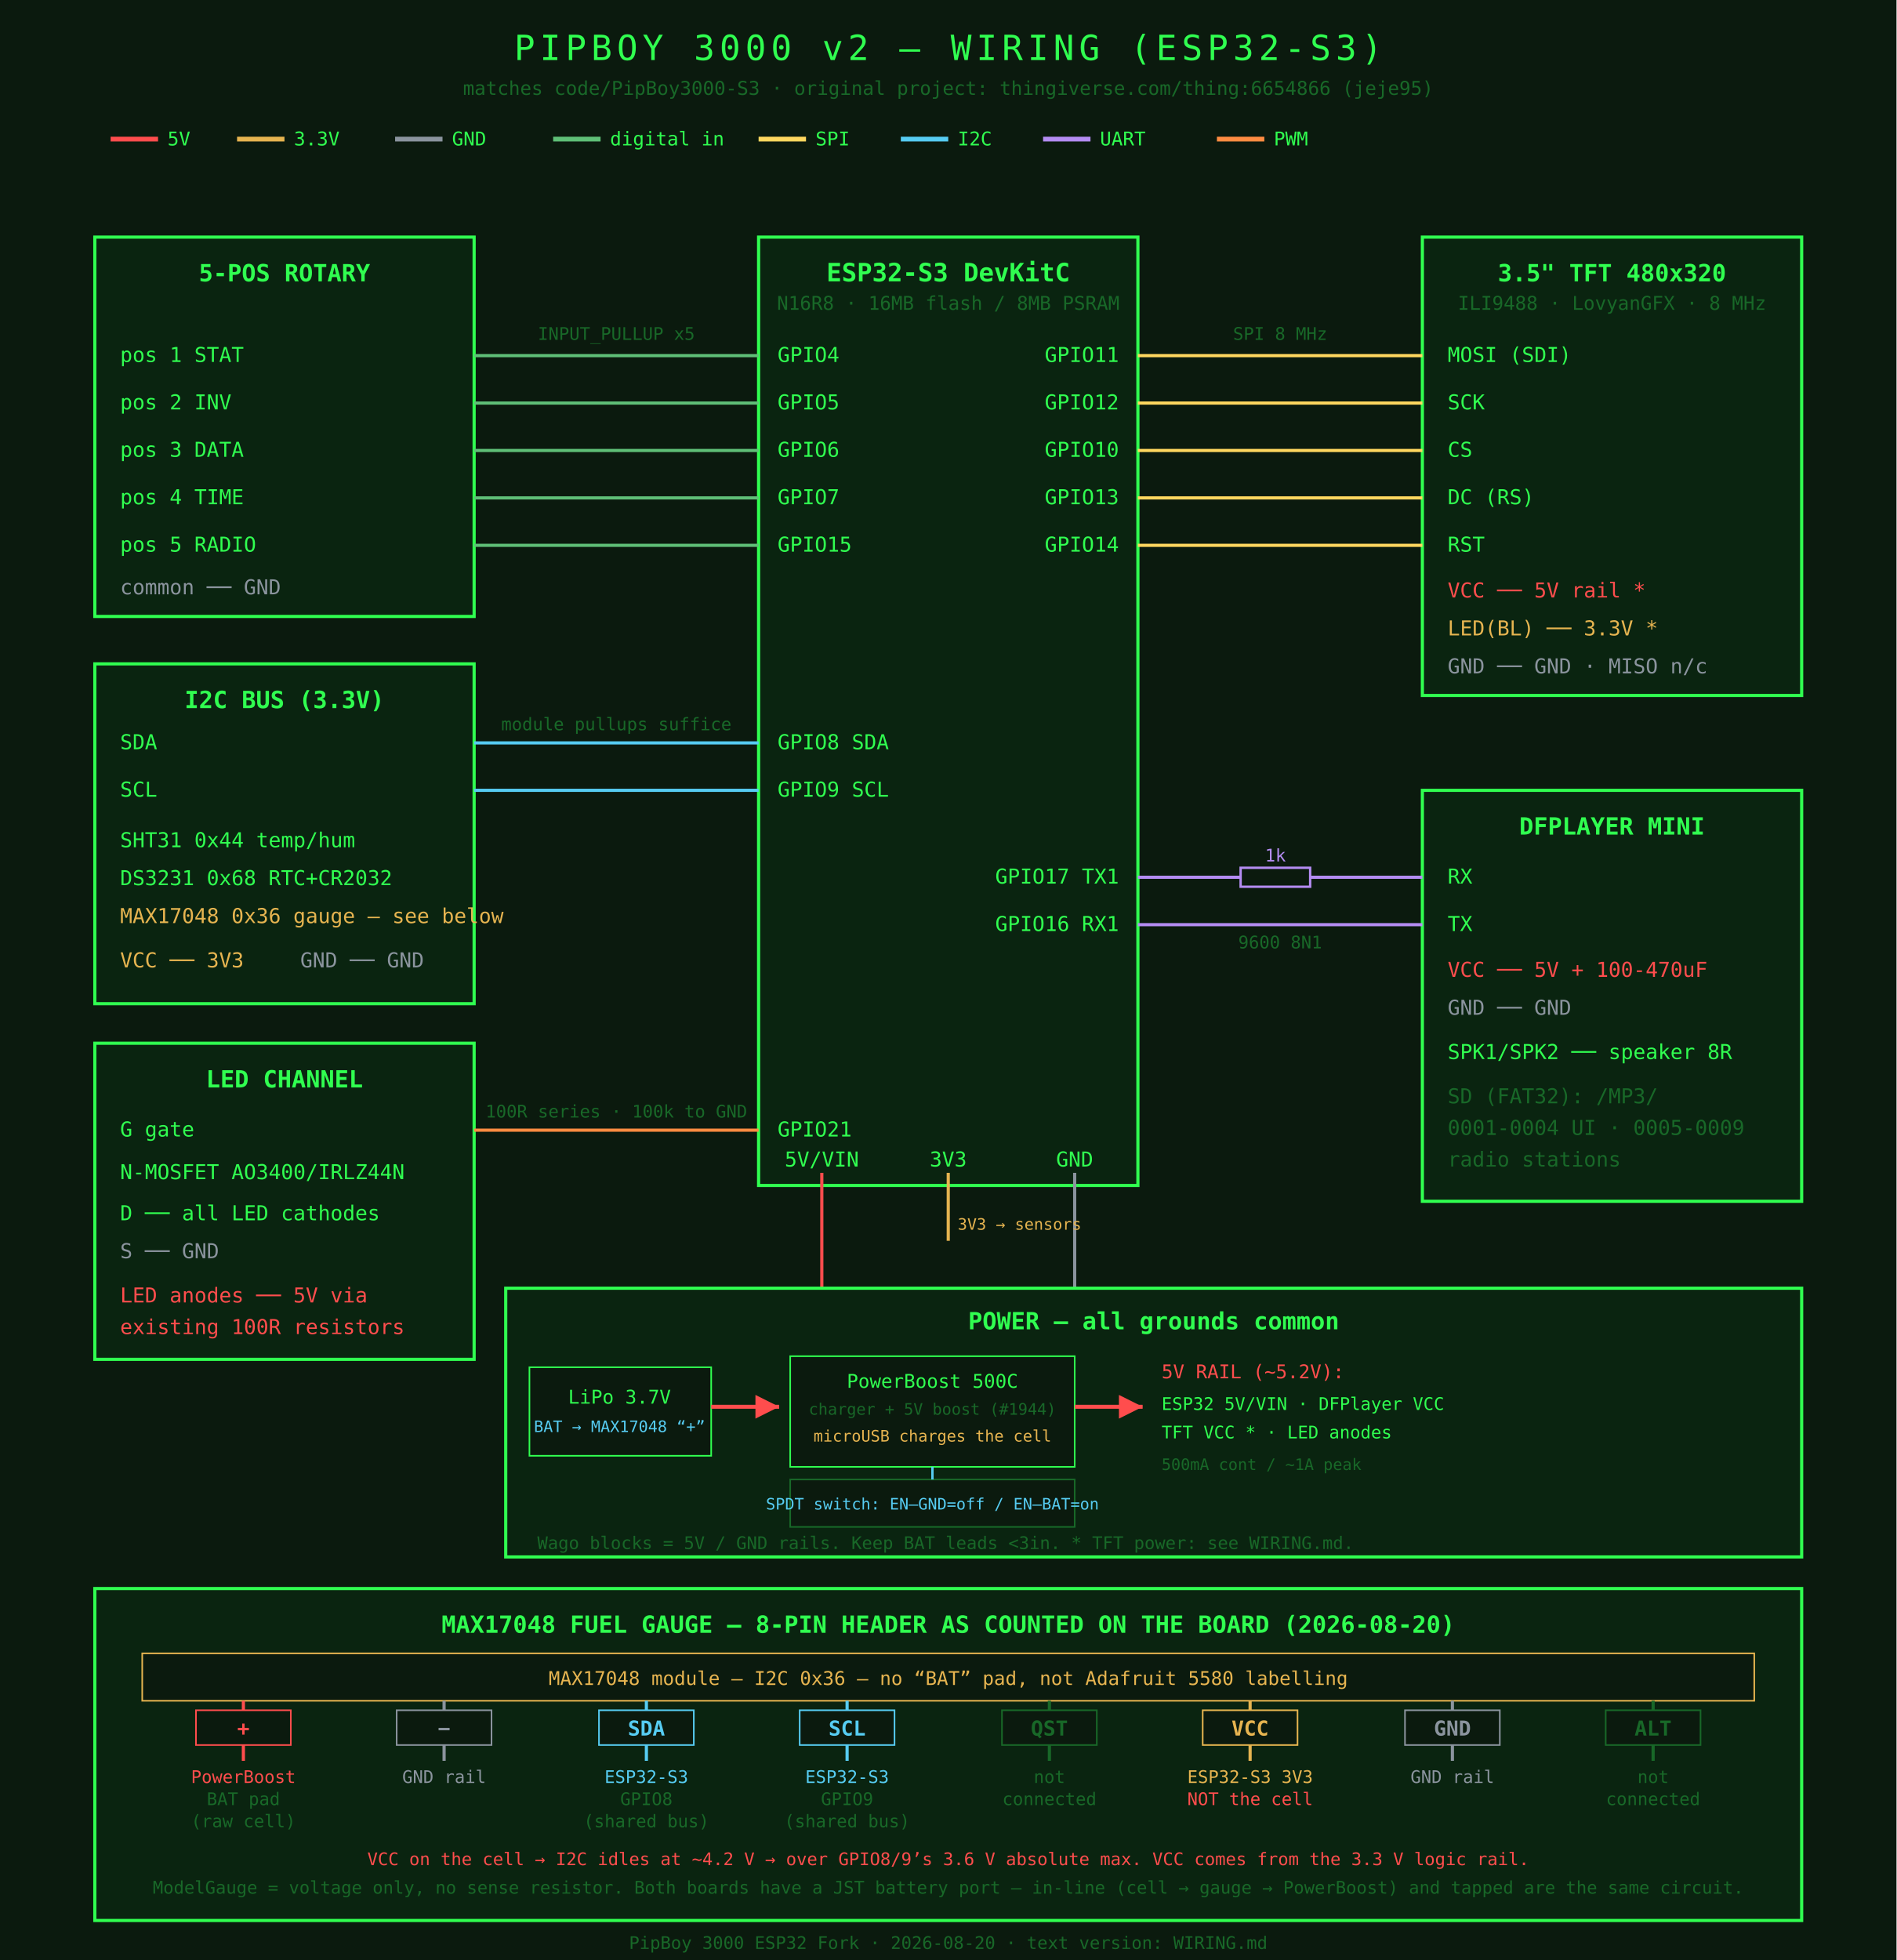
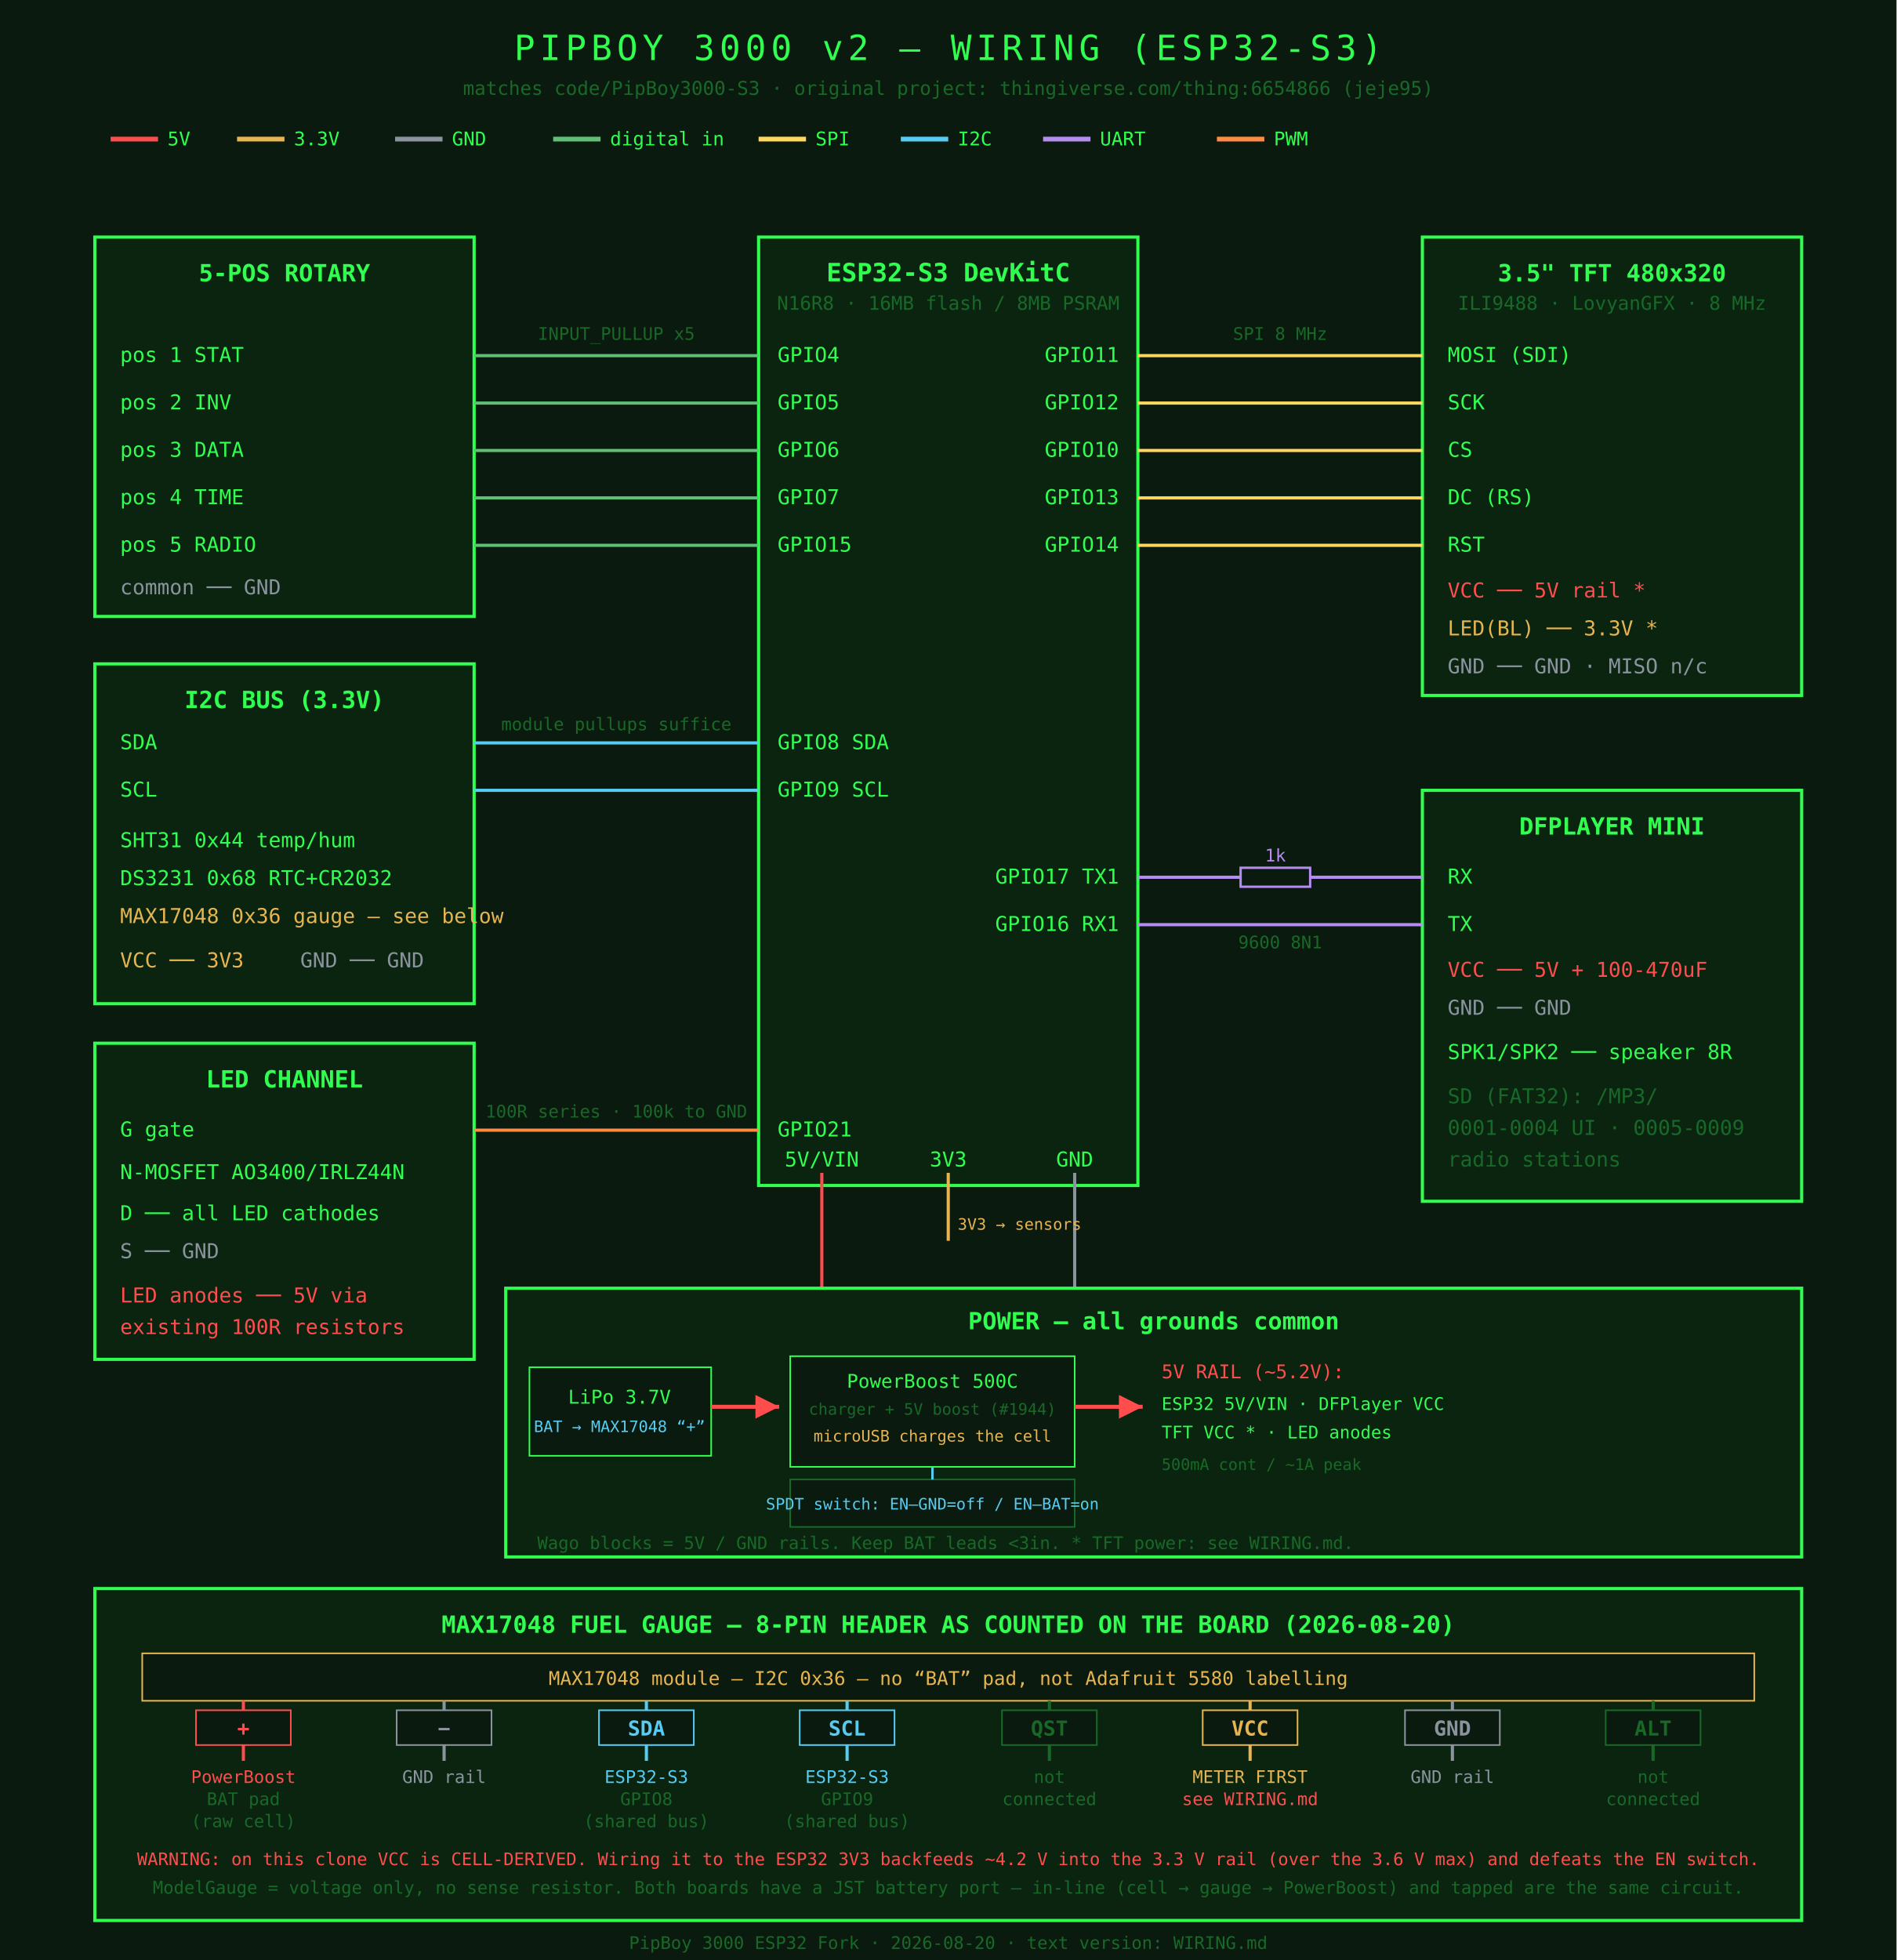
<svg xmlns="http://www.w3.org/2000/svg" width="1200" height="1240" viewBox="0 0 1200 1240" font-family="Consolas, Menlo, monospace">
  <defs>
    <marker id="arr" markerWidth="8" markerHeight="8" refX="6" refY="3" orient="auto">
      <path d="M0,0 L6,3 L0,6 z" fill="#ff4d4d" />
    </marker>
  </defs>
  <rect width="1200" height="1240" fill="#0b1a0e" />
  <text x="600" y="38" fill="#30ff50" font-size="22" text-anchor="middle" letter-spacing="3">PIPBOY 3000 v2 — WIRING (ESP32-S3)</text>
  <text x="600" y="60" fill="#186828" font-size="12" text-anchor="middle">matches code/PipBoy3000-S3 · original project: thingiverse.com/thing:6654866 (jeje95)</text>
  <g font-size="12">
    <line x1="70" y1="88" x2="100" y2="88" stroke="#ff4d4d" stroke-width="3" />
    <text x="106" y="92" fill="#30ff50">5V</text>
    <line x1="150" y1="88" x2="180" y2="88" stroke="#e6b450" stroke-width="3" />
    <text x="186" y="92" fill="#30ff50">3.3V</text>
    <line x1="250" y1="88" x2="280" y2="88" stroke="#8b949e" stroke-width="3" />
    <text x="286" y="92" fill="#30ff50">GND</text>
    <line x1="350" y1="88" x2="380" y2="88" stroke="#5fbf77" stroke-width="3" />
    <text x="386" y="92" fill="#30ff50">digital in</text>
    <line x1="480" y1="88" x2="510" y2="88" stroke="#ffd75f" stroke-width="3" />
    <text x="516" y="92" fill="#30ff50">SPI</text>
    <line x1="570" y1="88" x2="600" y2="88" stroke="#56ccf2" stroke-width="3" />
    <text x="606" y="92" fill="#30ff50">I2C</text>
    <line x1="660" y1="88" x2="690" y2="88" stroke="#b48cf2" stroke-width="3" />
    <text x="696" y="92" fill="#30ff50">UART</text>
    <line x1="770" y1="88" x2="800" y2="88" stroke="#ff8c42" stroke-width="3" />
    <text x="806" y="92" fill="#30ff50">PWM</text>
  </g>
  <rect x="480" y="150" width="240" height="600" fill="#0a2410" stroke="#30ff50" stroke-width="2" />
  <text x="600" y="178" fill="#30ff50" font-size="16" text-anchor="middle" font-weight="bold">ESP32-S3 DevKitC</text>
  <text x="600" y="196" fill="#186828" font-size="12" text-anchor="middle">N16R8 · 16MB flash / 8MB PSRAM</text>
  <g fill="#30ff50" font-size="13">
    <text x="492" y="229">GPIO4</text>
    <text x="492" y="259">GPIO5</text>
    <text x="492" y="289">GPIO6</text>
    <text x="492" y="319">GPIO7</text>
    <text x="492" y="349">GPIO15</text>
    <text x="492" y="474">GPIO8 SDA</text>
    <text x="492" y="504">GPIO9 SCL</text>
    <text x="492" y="719">GPIO21</text>
  </g>
  <g fill="#30ff50" font-size="13" text-anchor="end">
    <text x="708" y="229">GPIO11</text>
    <text x="708" y="259">GPIO12</text>
    <text x="708" y="289">GPIO10</text>
    <text x="708" y="319">GPIO13</text>
    <text x="708" y="349">GPIO14</text>
    <text x="708" y="559">GPIO17 TX1</text>
    <text x="708" y="589">GPIO16 RX1</text>
  </g>
  <g fill="#30ff50" font-size="13" text-anchor="middle">
    <text x="520" y="738">5V/VIN</text>
    <text x="600" y="738">3V3</text>
    <text x="680" y="738">GND</text>
  </g>
  <rect x="60" y="150" width="240" height="240" fill="#0a2410" stroke="#30ff50" stroke-width="2" />
  <text x="180" y="178" fill="#30ff50" font-size="15" text-anchor="middle" font-weight="bold">5-POS ROTARY</text>
  <g fill="#30ff50" font-size="13">
    <text x="76" y="229">pos 1  STAT</text>
    <text x="76" y="259">pos 2  INV</text>
    <text x="76" y="289">pos 3  DATA</text>
    <text x="76" y="319">pos 4  TIME</text>
    <text x="76" y="349">pos 5  RADIO</text>
    <text x="76" y="376" fill="#8b949e">common ── GND</text>
  </g>
  <g stroke="#5fbf77" stroke-width="2">
    <line x1="300" y1="225" x2="480" y2="225" />
    <line x1="300" y1="255" x2="480" y2="255" />
    <line x1="300" y1="285" x2="480" y2="285" />
    <line x1="300" y1="315" x2="480" y2="315" />
    <line x1="300" y1="345" x2="480" y2="345" />
  </g>
  <text x="390" y="215" fill="#186828" font-size="11" text-anchor="middle">INPUT_PULLUP x5</text>
  <rect x="60" y="420" width="240" height="215" fill="#0a2410" stroke="#30ff50" stroke-width="2" />
  <text x="180" y="448" fill="#30ff50" font-size="15" text-anchor="middle" font-weight="bold">I2C BUS (3.3V)</text>
  <g fill="#30ff50" font-size="13">
    <text x="76" y="474">SDA</text>
    <text x="76" y="504">SCL</text>
    <text x="76" y="536">SHT31    0x44 temp/hum</text>
    <text x="76" y="560">DS3231   0x68 RTC+CR2032</text>
    <text x="76" y="584" fill="#e6b450">MAX17048 0x36 gauge — see below</text>
    <text x="76" y="612" fill="#e6b450">VCC ── 3V3</text>
    <text x="190" y="612" fill="#8b949e">GND ── GND</text>
  </g>
  <g stroke="#56ccf2" stroke-width="2">
    <line x1="300" y1="470" x2="480" y2="470" />
    <line x1="300" y1="500" x2="480" y2="500" />
  </g>
  <text x="390" y="462" fill="#186828" font-size="11" text-anchor="middle">module pullups suffice</text>
  <rect x="60" y="660" width="240" height="200" fill="#0a2410" stroke="#30ff50" stroke-width="2" />
  <text x="180" y="688" fill="#30ff50" font-size="15" text-anchor="middle" font-weight="bold">LED CHANNEL</text>
  <g fill="#30ff50" font-size="13">
    <text x="76" y="719">G  gate</text>
    <text x="76" y="746">N-MOSFET AO3400/IRLZ44N</text>
    <text x="76" y="772">D ── all LED cathodes</text>
    <text x="76" y="796" fill="#8b949e">S ── GND</text>
    <text x="76" y="824" fill="#ff4d4d">LED anodes ── 5V via</text>
    <text x="76" y="844" fill="#ff4d4d">existing 100R resistors</text>
  </g>
  <line x1="300" y1="715" x2="480" y2="715" stroke="#ff8c42" stroke-width="2" />
  <text x="390" y="707" fill="#186828" font-size="11" text-anchor="middle">100R series · 100k to GND</text>
  <rect x="900" y="150" width="240" height="290" fill="#0a2410" stroke="#30ff50" stroke-width="2" />
  <text x="1020" y="178" fill="#30ff50" font-size="15" text-anchor="middle" font-weight="bold">3.5" TFT 480x320</text>
  <text x="1020" y="196" fill="#186828" font-size="12" text-anchor="middle">ILI9488 · LovyanGFX · 8 MHz</text>
  <g fill="#30ff50" font-size="13">
    <text x="916" y="229">MOSI (SDI)</text>
    <text x="916" y="259">SCK</text>
    <text x="916" y="289">CS</text>
    <text x="916" y="319">DC (RS)</text>
    <text x="916" y="349">RST</text>
    <text x="916" y="378" fill="#ff4d4d">VCC ── 5V rail *</text>
    <text x="916" y="402" fill="#e6b450">LED(BL) ── 3.3V *</text>
    <text x="916" y="426" fill="#8b949e">GND ── GND · MISO n/c</text>
  </g>
  <g stroke="#ffd75f" stroke-width="2">
    <line x1="720" y1="225" x2="900" y2="225" />
    <line x1="720" y1="255" x2="900" y2="255" />
    <line x1="720" y1="285" x2="900" y2="285" />
    <line x1="720" y1="315" x2="900" y2="315" />
    <line x1="720" y1="345" x2="900" y2="345" />
  </g>
  <text x="810" y="215" fill="#186828" font-size="11" text-anchor="middle">SPI 8 MHz</text>
  <rect x="900" y="500" width="240" height="260" fill="#0a2410" stroke="#30ff50" stroke-width="2" />
  <text x="1020" y="528" fill="#30ff50" font-size="15" text-anchor="middle" font-weight="bold">DFPLAYER MINI</text>
  <g fill="#30ff50" font-size="13">
    <text x="916" y="559">RX</text>
    <text x="916" y="589">TX</text>
    <text x="916" y="618" fill="#ff4d4d">VCC ── 5V + 100-470uF</text>
    <text x="916" y="642" fill="#8b949e">GND ── GND</text>
    <text x="916" y="670">SPK1/SPK2 ── speaker 8R</text>
    <text x="916" y="698" fill="#186828">SD (FAT32): /MP3/</text>
    <text x="916" y="718" fill="#186828">0001-0004 UI · 0005-0009</text>
    <text x="916" y="738" fill="#186828">radio stations</text>
  </g>
  <line x1="720" y1="555" x2="785" y2="555" stroke="#b48cf2" stroke-width="2" />
  <rect x="785" y="549" width="44" height="12" fill="#0b1a0e" stroke="#b48cf2" stroke-width="1.5" />
  <text x="807" y="545" fill="#b48cf2" font-size="11" text-anchor="middle">1k</text>
  <line x1="829" y1="555" x2="900" y2="555" stroke="#b48cf2" stroke-width="2" />
  <line x1="720" y1="585" x2="900" y2="585" stroke="#b48cf2" stroke-width="2" />
  <text x="810" y="600" fill="#186828" font-size="11" text-anchor="middle">9600 8N1</text>
  <line x1="520" y1="742" x2="520" y2="815" stroke="#ff4d4d" stroke-width="2" />
  <line x1="600" y1="742" x2="600" y2="785" stroke="#e6b450" stroke-width="2" />
  <line x1="680" y1="742" x2="680" y2="815" stroke="#8b949e" stroke-width="2" />
  <text x="606" y="778" fill="#e6b450" font-size="10">3V3 → sensors</text>
  <rect x="320" y="815" width="820" height="170" fill="#0a2410" stroke="#30ff50" stroke-width="2" />
  <text x="730" y="841" fill="#30ff50" font-size="15" text-anchor="middle" font-weight="bold">POWER — all grounds common</text>
  <rect x="335" y="865" width="115" height="56" fill="#0b1a0e" stroke="#30ff50" />
  <text x="392" y="888" fill="#30ff50" font-size="12" text-anchor="middle">LiPo 3.7V</text>
  <text x="392" y="906" fill="#56ccf2" font-size="10" text-anchor="middle">BAT → MAX17048 “+”</text>
  <rect x="500" y="858" width="180" height="70" fill="#0b1a0e" stroke="#30ff50" />
  <text x="590" y="878" fill="#30ff50" font-size="12" text-anchor="middle">PowerBoost 500C</text>
  <text x="590" y="895" fill="#186828" font-size="10" text-anchor="middle">charger + 5V boost (#1944)</text>
  <text x="590" y="912" fill="#e6b450" font-size="10" text-anchor="middle">microUSB charges the cell</text>
  <rect x="500" y="936" width="180" height="30" fill="#0b1a0e" stroke="#186828" />
  <text x="590" y="955" fill="#56ccf2" font-size="10" text-anchor="middle">SPDT switch: EN–GND=off / EN–BAT=on</text>
  <line x1="590" y1="928" x2="590" y2="936" stroke="#56ccf2" stroke-width="1.5" />
  <g stroke="#ff4d4d" stroke-width="2.5">
    <line x1="450" y1="890" x2="493" y2="890" marker-end="url(#arr)" />
    <line x1="680" y1="890" x2="723" y2="890" marker-end="url(#arr)" />
  </g>
  <text x="735" y="872" fill="#ff4d4d" font-size="12">5V RAIL (~5.2V):</text>
  <g fill="#30ff50" font-size="11">
    <text x="735" y="892">ESP32 5V/VIN · DFPlayer VCC</text>
    <text x="735" y="910">TFT VCC * · LED anodes</text>
  </g>
  <text x="735" y="930" fill="#186828" font-size="10">500mA cont / ~1A peak</text>
  <text x="340" y="980" fill="#186828" font-size="11">Wago blocks = 5V / GND rails. Keep BAT leads &lt;3in. * TFT power: see WIRING.md.</text>
  <rect x="60" y="1005" width="1080" height="210" fill="#0a2410" stroke="#30ff50" stroke-width="2" />
  <text x="600" y="1033" fill="#30ff50" font-size="15" text-anchor="middle" font-weight="bold">MAX17048 FUEL GAUGE — 8-PIN HEADER AS COUNTED ON THE BOARD (2026-08-20)</text>
  <rect x="90" y="1046" width="1020" height="30" fill="#0b1a0e" stroke="#e6b450" />
  <text x="600" y="1066" fill="#e6b450" font-size="12" text-anchor="middle">MAX17048 module — I2C 0x36 — no “BAT” pad, not Adafruit 5580 labelling</text>
  <line x1="154" y1="1076" x2="154" y2="1082" stroke="#ff4d4d" stroke-width="2" />
  <rect x="124" y="1082" width="60" height="22" fill="#0b1a0e" stroke="#ff4d4d" />
  <text x="154" y="1098" fill="#ff4d4d" font-size="13" text-anchor="middle" font-weight="bold">+</text>
  <line x1="154" y1="1104" x2="154" y2="1114" stroke="#ff4d4d" stroke-width="2" />
  <text x="154" y="1128" fill="#ff4d4d" font-size="11" text-anchor="middle">PowerBoost</text>
  <text x="154" y="1142" fill="#186828" font-size="11" text-anchor="middle">BAT pad</text>
  <text x="154" y="1156" fill="#186828" font-size="11" text-anchor="middle">(raw cell)</text>
  <line x1="281" y1="1076" x2="281" y2="1082" stroke="#8b949e" stroke-width="2" />
  <rect x="251" y="1082" width="60" height="22" fill="#0b1a0e" stroke="#8b949e" />
  <text x="281" y="1098" fill="#8b949e" font-size="13" text-anchor="middle" font-weight="bold">−</text>
  <line x1="281" y1="1104" x2="281" y2="1114" stroke="#8b949e" stroke-width="2" />
  <text x="281" y="1128" fill="#8b949e" font-size="11" text-anchor="middle">GND rail</text>
  <line x1="409" y1="1076" x2="409" y2="1082" stroke="#56ccf2" stroke-width="2" />
  <rect x="379" y="1082" width="60" height="22" fill="#0b1a0e" stroke="#56ccf2" />
  <text x="409" y="1098" fill="#56ccf2" font-size="13" text-anchor="middle" font-weight="bold">SDA</text>
  <line x1="409" y1="1104" x2="409" y2="1114" stroke="#56ccf2" stroke-width="2" />
  <text x="409" y="1128" fill="#56ccf2" font-size="11" text-anchor="middle">ESP32-S3</text>
  <text x="409" y="1142" fill="#186828" font-size="11" text-anchor="middle">GPIO8</text>
  <text x="409" y="1156" fill="#186828" font-size="11" text-anchor="middle">(shared bus)</text>
  <line x1="536" y1="1076" x2="536" y2="1082" stroke="#56ccf2" stroke-width="2" />
  <rect x="506" y="1082" width="60" height="22" fill="#0b1a0e" stroke="#56ccf2" />
  <text x="536" y="1098" fill="#56ccf2" font-size="13" text-anchor="middle" font-weight="bold">SCL</text>
  <line x1="536" y1="1104" x2="536" y2="1114" stroke="#56ccf2" stroke-width="2" />
  <text x="536" y="1128" fill="#56ccf2" font-size="11" text-anchor="middle">ESP32-S3</text>
  <text x="536" y="1142" fill="#186828" font-size="11" text-anchor="middle">GPIO9</text>
  <text x="536" y="1156" fill="#186828" font-size="11" text-anchor="middle">(shared bus)</text>
  <line x1="664" y1="1076" x2="664" y2="1082" stroke="#186828" stroke-width="2" />
  <rect x="634" y="1082" width="60" height="22" fill="#0b1a0e" stroke="#186828" />
  <text x="664" y="1098" fill="#186828" font-size="13" text-anchor="middle" font-weight="bold">QST</text>
  <line x1="664" y1="1104" x2="664" y2="1114" stroke="#186828" stroke-width="2" />
  <text x="664" y="1128" fill="#186828" font-size="11" text-anchor="middle">not</text>
  <text x="664" y="1142" fill="#186828" font-size="11" text-anchor="middle">connected</text>
  <line x1="791" y1="1076" x2="791" y2="1082" stroke="#e6b450" stroke-width="2" />
  <rect x="761" y="1082" width="60" height="22" fill="#0b1a0e" stroke="#e6b450" />
  <text x="791" y="1098" fill="#e6b450" font-size="13" text-anchor="middle" font-weight="bold">VCC</text>
  <line x1="791" y1="1104" x2="791" y2="1114" stroke="#e6b450" stroke-width="2" />
-   <text x="791" y="1128" fill="#e6b450" font-size="11" text-anchor="middle">ESP32-S3 3V3</text>
-   <text x="791" y="1142" fill="#ff4d4d" font-size="11" text-anchor="middle">NOT the cell</text>
+   <text x="791" y="1128" fill="#e6b450" font-size="11" text-anchor="middle">METER FIRST</text>
+   <text x="791" y="1142" fill="#ff4d4d" font-size="11" text-anchor="middle">see WIRING.md</text>
  <line x1="919" y1="1076" x2="919" y2="1082" stroke="#8b949e" stroke-width="2" />
  <rect x="889" y="1082" width="60" height="22" fill="#0b1a0e" stroke="#8b949e" />
  <text x="919" y="1098" fill="#8b949e" font-size="13" text-anchor="middle" font-weight="bold">GND</text>
  <line x1="919" y1="1104" x2="919" y2="1114" stroke="#8b949e" stroke-width="2" />
  <text x="919" y="1128" fill="#8b949e" font-size="11" text-anchor="middle">GND rail</text>
  <line x1="1046" y1="1076" x2="1046" y2="1082" stroke="#186828" stroke-width="2" />
  <rect x="1016" y="1082" width="60" height="22" fill="#0b1a0e" stroke="#186828" />
  <text x="1046" y="1098" fill="#186828" font-size="13" text-anchor="middle" font-weight="bold">ALT</text>
  <line x1="1046" y1="1104" x2="1046" y2="1114" stroke="#186828" stroke-width="2" />
  <text x="1046" y="1128" fill="#186828" font-size="11" text-anchor="middle">not</text>
  <text x="1046" y="1142" fill="#186828" font-size="11" text-anchor="middle">connected</text>
-   <text x="600" y="1180" fill="#ff4d4d" font-size="11" text-anchor="middle">VCC on the cell → I2C idles at ~4.2 V → over GPIO8/9’s 3.6 V absolute max. VCC comes from the 3.3 V logic rail.</text>
+   <text x="600" y="1180" fill="#ff4d4d" font-size="11" text-anchor="middle">WARNING: on this clone VCC is CELL-DERIVED. Wiring it to the ESP32 3V3 backfeeds ~4.2 V into the 3.3 V rail (over the 3.6 V max) and defeats the EN switch.</text>
  <text x="600" y="1198" fill="#186828" font-size="11" text-anchor="middle">ModelGauge = voltage only, no sense resistor. Both boards have a JST battery port — in-line (cell → gauge → PowerBoost) and tapped are the same circuit.</text>
  <text x="600" y="1233" fill="#186828" font-size="11" text-anchor="middle">PipBoy 3000 ESP32 Fork · 2026-08-20 · text version: WIRING.md</text>
</svg>
